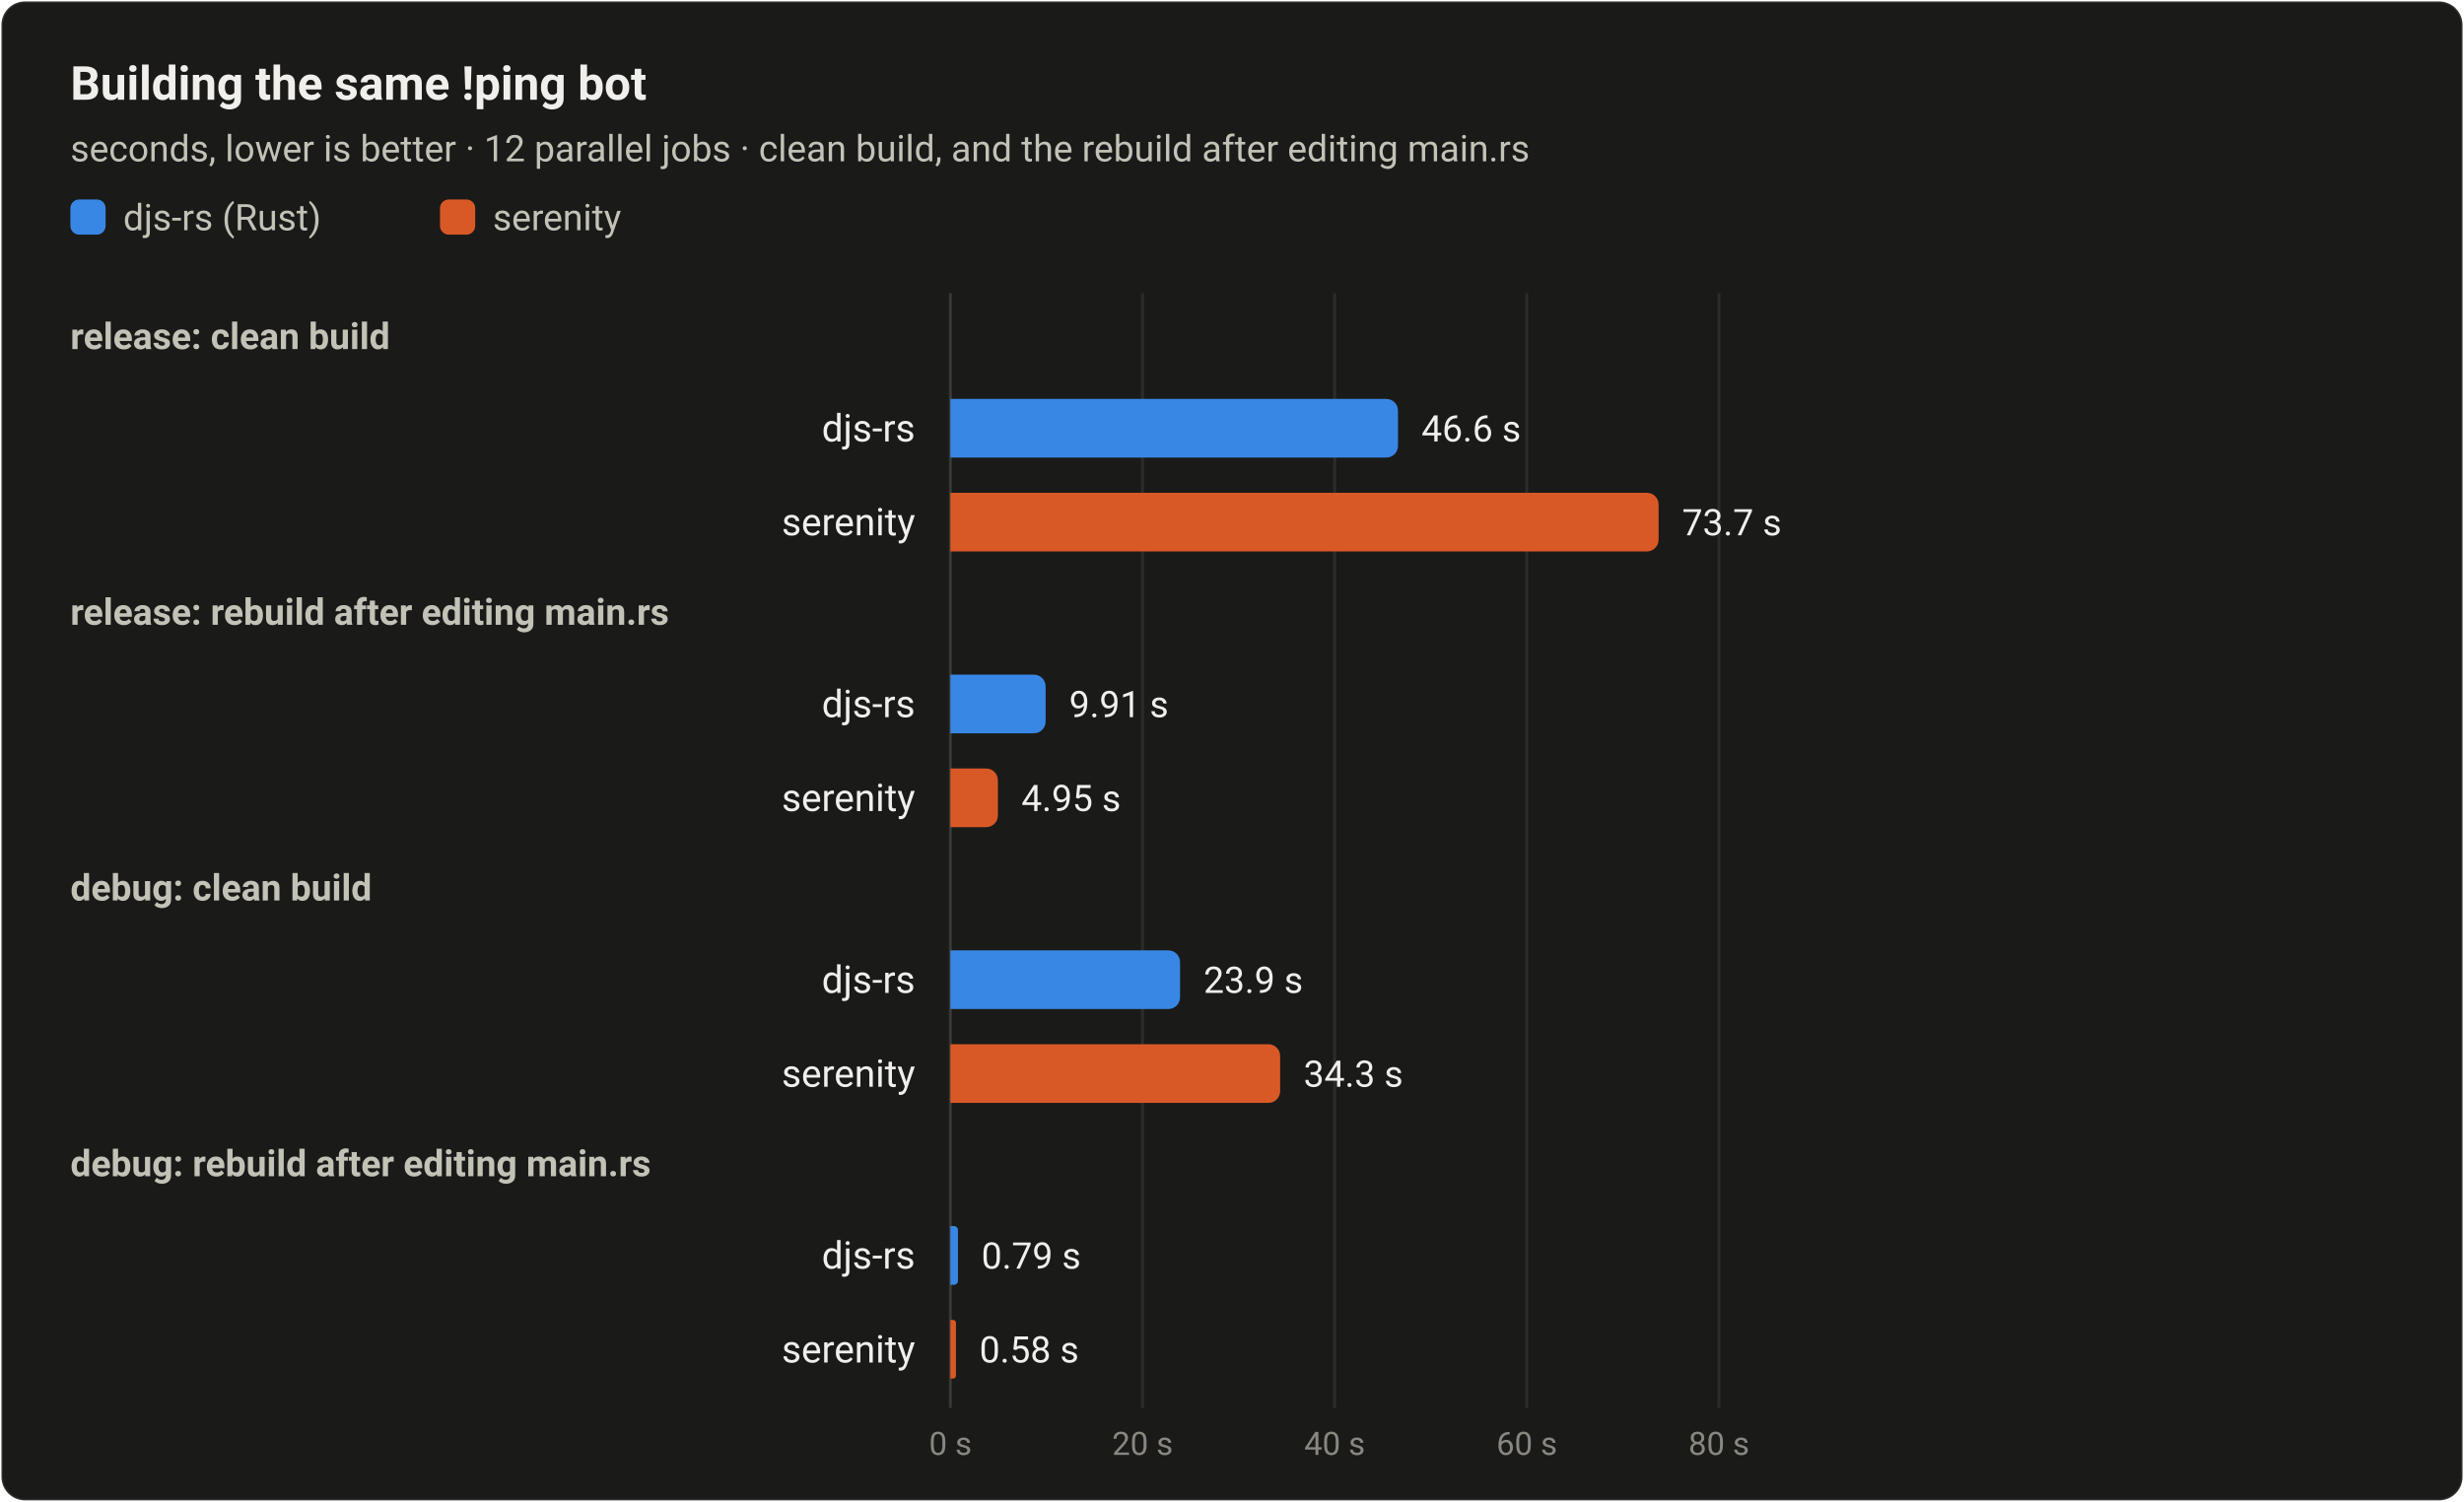
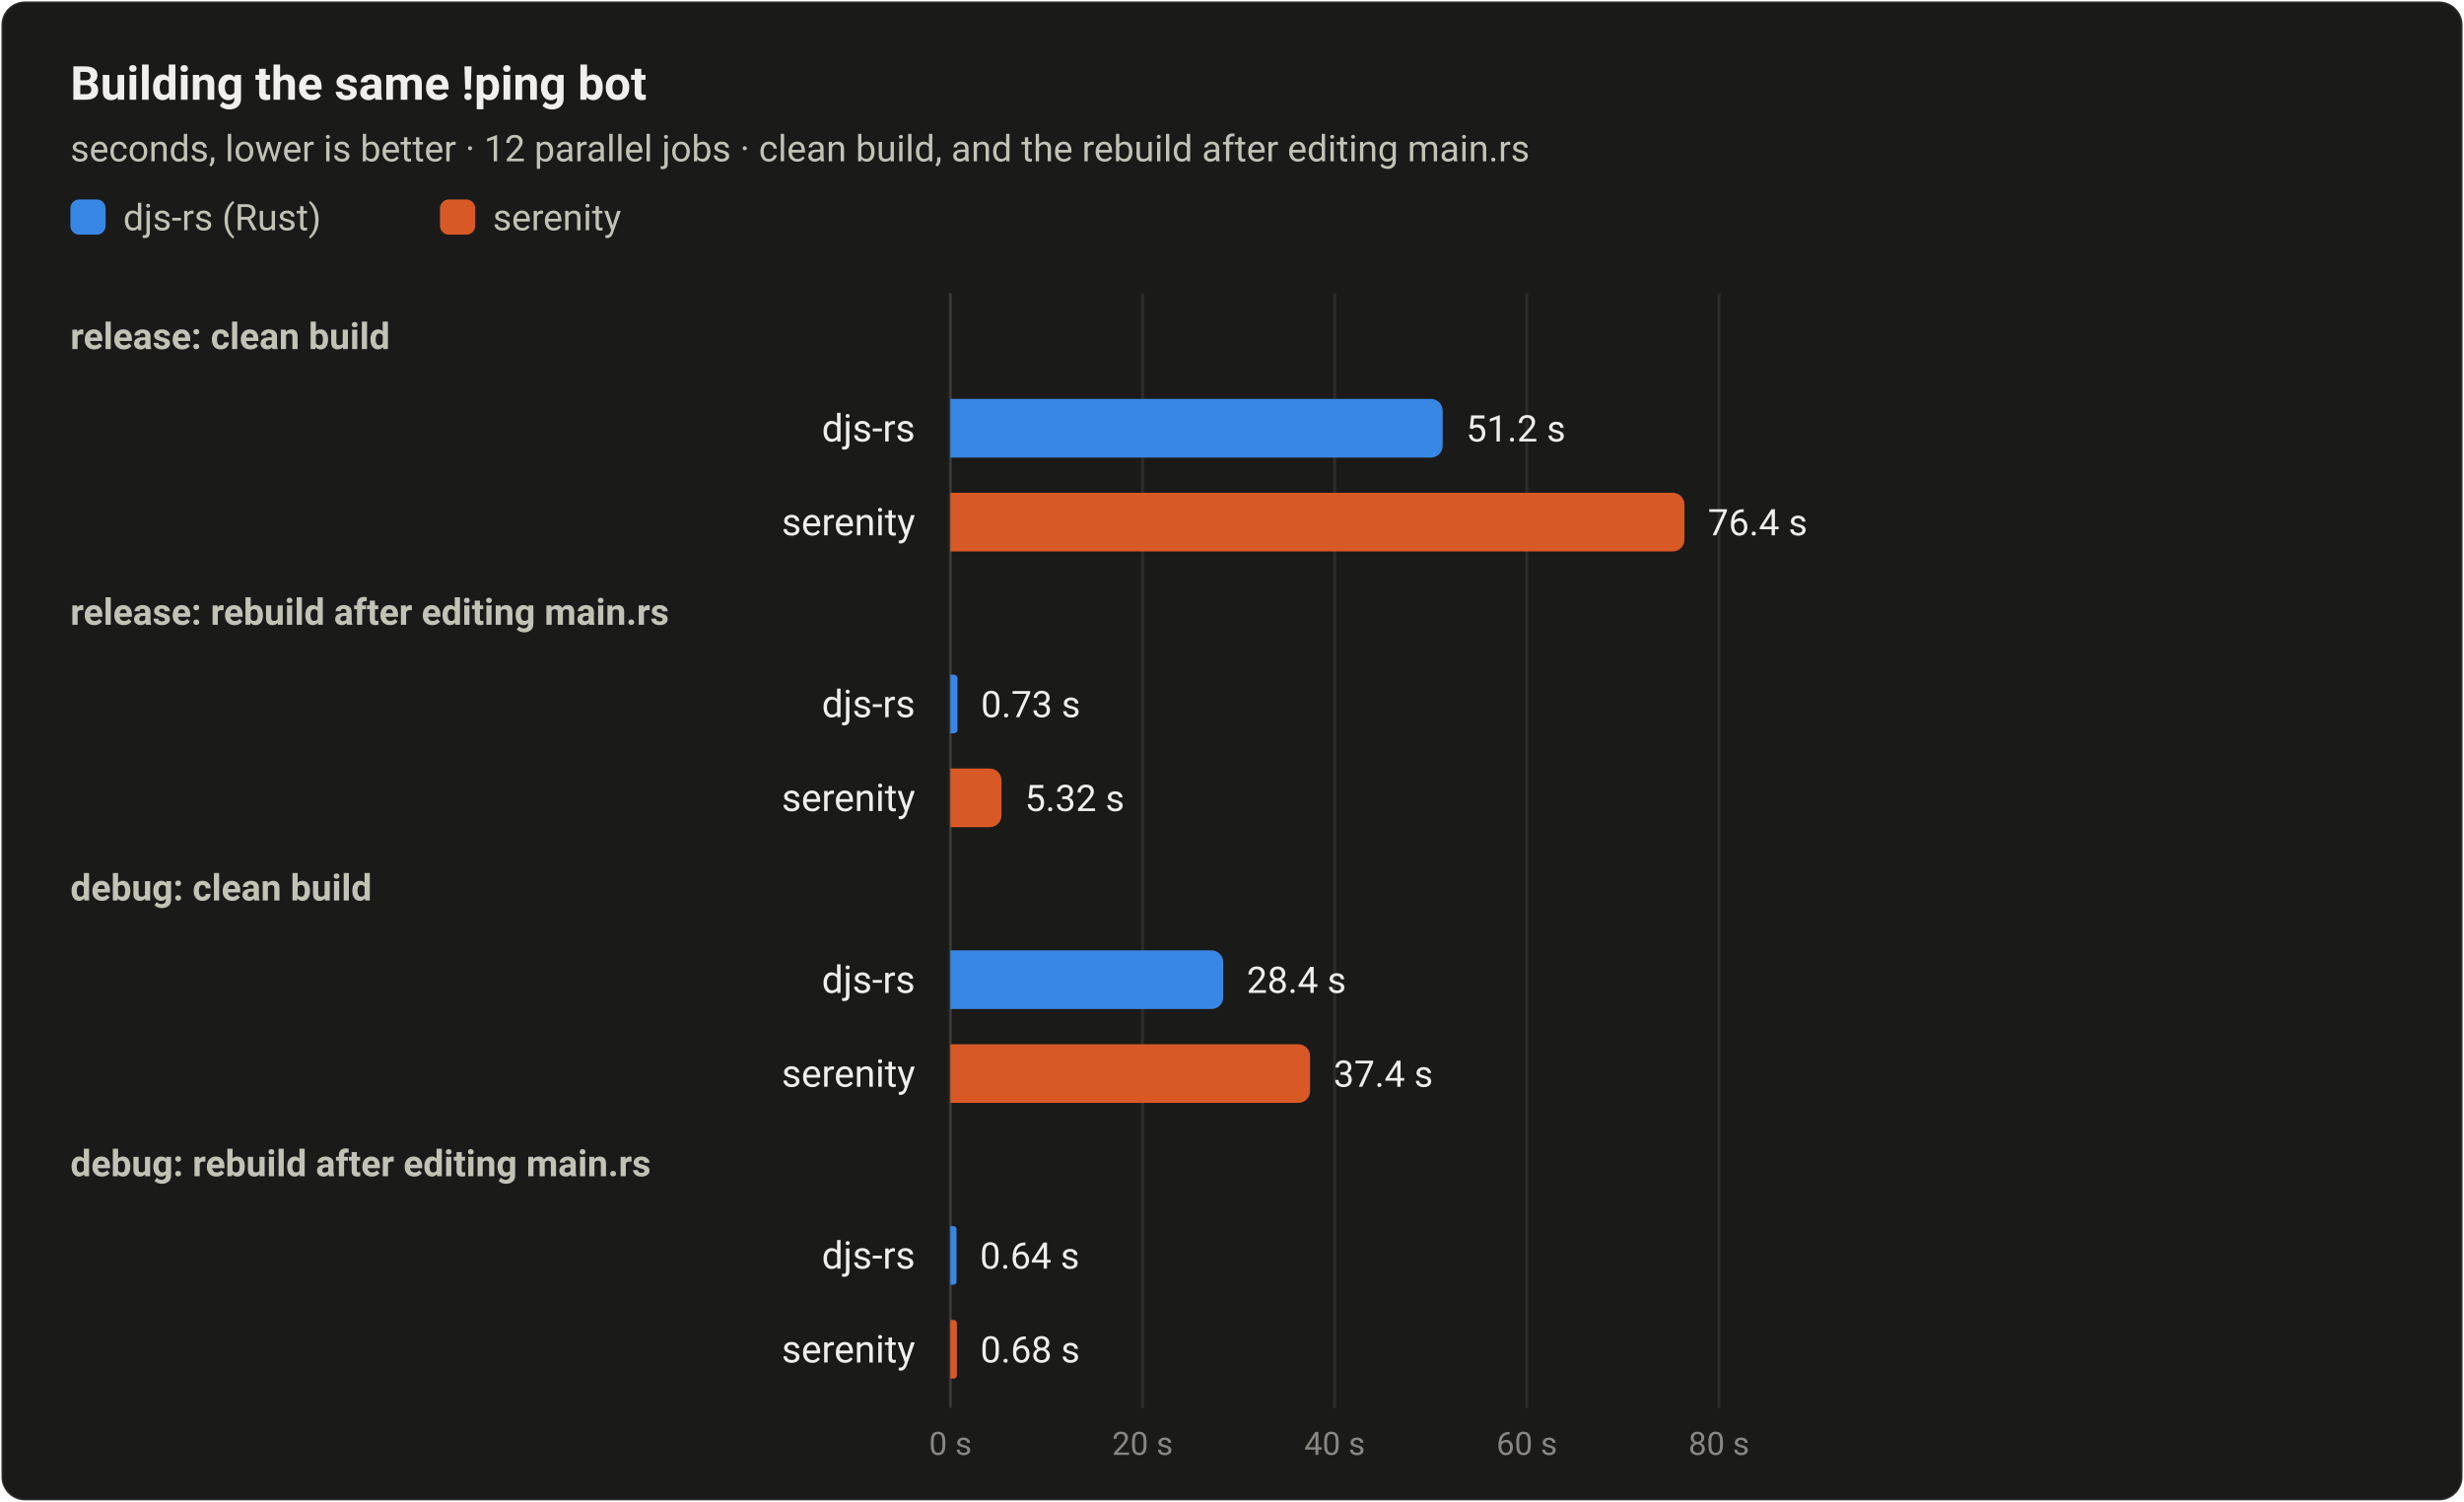
<svg xmlns="http://www.w3.org/2000/svg" width="840" height="512" viewBox="0 0 840 512" role="img" aria-labelledby="title desc" font-family="system-ui, -apple-system, &quot;Segoe UI&quot;, Roboto, sans-serif">
  <rect x="0.5" y="0.5" width="839" height="511" rx="8" fill="#1a1a19" stroke="rgba(255,255,255,0.10)" />
  <text x="24" y="34" font-size="16" font-weight="600" fill="#f0efec">Building the same !ping bot</text>
  <text x="24" y="55" font-size="12.5" fill="#c3c2b7">seconds, lower is better · 12 parallel jobs · clean build, and the rebuild after editing main.rs</text>
  <rect x="24" y="68" width="12" height="12" rx="3" fill="#3987e5" />
  <text x="42" y="78.5" font-size="12.5" fill="#c3c2b7">djs-rs (Rust)</text>
  <rect x="150" y="68" width="12" height="12" rx="3" fill="#d95926" />
  <text x="168" y="78.5" font-size="12.5" fill="#c3c2b7">serenity</text>
  <line x1="324" y1="100" x2="324" y2="480" stroke="#383835" stroke-width="1" />
  <text x="324" y="496" font-size="11" text-anchor="middle" fill="#898781" style="font-variant-numeric: tabular-nums">0 s</text>
  <line x1="389.5" y1="100" x2="389.5" y2="480" stroke="#2c2c2a" stroke-width="1" />
  <text x="389.5" y="496" font-size="11" text-anchor="middle" fill="#898781" style="font-variant-numeric: tabular-nums">20 s</text>
  <line x1="455" y1="100" x2="455" y2="480" stroke="#2c2c2a" stroke-width="1" />
  <text x="455" y="496" font-size="11" text-anchor="middle" fill="#898781" style="font-variant-numeric: tabular-nums">40 s</text>
  <line x1="520.5" y1="100" x2="520.5" y2="480" stroke="#2c2c2a" stroke-width="1" />
  <text x="520.5" y="496" font-size="11" text-anchor="middle" fill="#898781" style="font-variant-numeric: tabular-nums">60 s</text>
  <line x1="586" y1="100" x2="586" y2="480" stroke="#2c2c2a" stroke-width="1" />
  <text x="586" y="496" font-size="11" text-anchor="middle" fill="#898781" style="font-variant-numeric: tabular-nums">80 s</text>
  <text x="24" y="119" font-size="12.5" font-weight="600" fill="#c3c2b7">release: clean build</text>
  <text x="312" y="150.5" font-size="13" text-anchor="end" fill="#f0efec">djs-rs</text>
-   <path d="M324,136H472.589A4,4 0 0 1 476.589,140V152A4,4 0 0 1 472.589,156H324Z" fill="#3987e5" />
-   <text x="484.589" y="150.5" font-size="12.5" fill="#f0efec" style="font-variant-numeric: tabular-nums">46.6 s</text>
+   <path d="M324,136H487.824A4,4 0 0 1 491.824,140V152A4,4 0 0 1 487.824,156H324Z" fill="#3987e5" />
+   <text x="499.824" y="150.5" font-size="12.5" fill="#f0efec" style="font-variant-numeric: tabular-nums">51.2 s</text>
  <text x="312" y="182.5" font-size="13" text-anchor="end" fill="#f0efec">serenity</text>
-   <path d="M324,168H561.433A4,4 0 0 1 565.433,172V184A4,4 0 0 1 561.433,188H324Z" fill="#d95926" />
-   <text x="573.433" y="182.5" font-size="12.5" fill="#f0efec" style="font-variant-numeric: tabular-nums">73.7 s</text>
+   <path d="M324,168H570.246A4,4 0 0 1 574.246,172V184A4,4 0 0 1 570.246,188H324Z" fill="#d95926" />
+   <text x="582.246" y="182.5" font-size="12.5" fill="#f0efec" style="font-variant-numeric: tabular-nums">76.4 s</text>
  <text x="24" y="213" font-size="12.5" font-weight="600" fill="#c3c2b7">release: rebuild after editing main.rs</text>
  <text x="312" y="244.5" font-size="13" text-anchor="end" fill="#f0efec">djs-rs</text>
-   <path d="M324,230H352.462A4,4 0 0 1 356.462,234V246A4,4 0 0 1 352.462,250H324Z" fill="#3987e5" />
-   <text x="364.462" y="244.5" font-size="12.5" fill="#f0efec" style="font-variant-numeric: tabular-nums">9.91 s</text>
+   <path d="M324,230H325.2A1.2,1.2 0 0 1 326.401,231.2V248.8A1.2,1.2 0 0 1 325.2,250H324Z" fill="#3987e5" />
+   <text x="334.401" y="244.5" font-size="12.5" fill="#f0efec" style="font-variant-numeric: tabular-nums">0.73 s</text>
  <text x="312" y="276.5" font-size="13" text-anchor="end" fill="#f0efec">serenity</text>
-   <path d="M324,262H336.195A4,4 0 0 1 340.195,266V278A4,4 0 0 1 336.195,282H324Z" fill="#d95926" />
-   <text x="348.195" y="276.5" font-size="12.5" fill="#f0efec" style="font-variant-numeric: tabular-nums">4.95 s</text>
+   <path d="M324,262H337.41A4,4 0 0 1 341.41,266V278A4,4 0 0 1 337.41,282H324Z" fill="#d95926" />
+   <text x="349.41" y="276.5" font-size="12.5" fill="#f0efec" style="font-variant-numeric: tabular-nums">5.32 s</text>
  <text x="24" y="307" font-size="12.5" font-weight="600" fill="#c3c2b7">debug: clean build</text>
  <text x="312" y="338.5" font-size="13" text-anchor="end" fill="#f0efec">djs-rs</text>
-   <path d="M324,324H398.292A4,4 0 0 1 402.292,328V340A4,4 0 0 1 398.292,344H324Z" fill="#3987e5" />
-   <text x="410.292" y="338.5" font-size="12.5" fill="#f0efec" style="font-variant-numeric: tabular-nums">23.9 s</text>
+   <path d="M324,324H413.007A4,4 0 0 1 417.007,328V340A4,4 0 0 1 413.007,344H324Z" fill="#3987e5" />
+   <text x="425.007" y="338.5" font-size="12.5" fill="#f0efec" style="font-variant-numeric: tabular-nums">28.4 s</text>
  <text x="312" y="370.5" font-size="13" text-anchor="end" fill="#f0efec">serenity</text>
-   <path d="M324,356H432.414A4,4 0 0 1 436.414,360V372A4,4 0 0 1 432.414,376H324Z" fill="#d95926" />
-   <text x="444.414" y="370.5" font-size="12.5" fill="#f0efec" style="font-variant-numeric: tabular-nums">34.3 s</text>
+   <path d="M324,356H442.616A4,4 0 0 1 446.616,360V372A4,4 0 0 1 442.616,376H324Z" fill="#d95926" />
+   <text x="454.616" y="370.5" font-size="12.5" fill="#f0efec" style="font-variant-numeric: tabular-nums">37.4 s</text>
  <text x="24" y="401" font-size="12.5" font-weight="600" fill="#c3c2b7">debug: rebuild after editing main.rs</text>
  <text x="312" y="432.5" font-size="13" text-anchor="end" fill="#f0efec">djs-rs</text>
-   <path d="M324,418H325.285A1.285,1.285 0 0 1 326.571,419.285V436.715A1.285,1.285 0 0 1 325.285,438H324Z" fill="#3987e5" />
-   <text x="334.571" y="432.5" font-size="12.5" fill="#f0efec" style="font-variant-numeric: tabular-nums">0.79 s</text>
+   <path d="M324,418H325.041A1.041,1.041 0 0 1 326.083,419.041V436.959A1.041,1.041 0 0 1 325.041,438H324Z" fill="#3987e5" />
+   <text x="334.083" y="432.5" font-size="12.5" fill="#f0efec" style="font-variant-numeric: tabular-nums">0.64 s</text>
  <text x="312" y="464.5" font-size="13" text-anchor="end" fill="#f0efec">serenity</text>
-   <path d="M324,450H324.945A0.945,0.945 0 0 1 325.89,450.945V469.055A0.945,0.945 0 0 1 324.945,470H324Z" fill="#d95926" />
-   <text x="333.89" y="464.5" font-size="12.5" fill="#f0efec" style="font-variant-numeric: tabular-nums">0.58 s</text>
+   <path d="M324,450H325.107A1.107,1.107 0 0 1 326.214,451.107V468.893A1.107,1.107 0 0 1 325.107,470H324Z" fill="#d95926" />
+   <text x="334.214" y="464.5" font-size="12.5" fill="#f0efec" style="font-variant-numeric: tabular-nums">0.68 s</text>
</svg>
